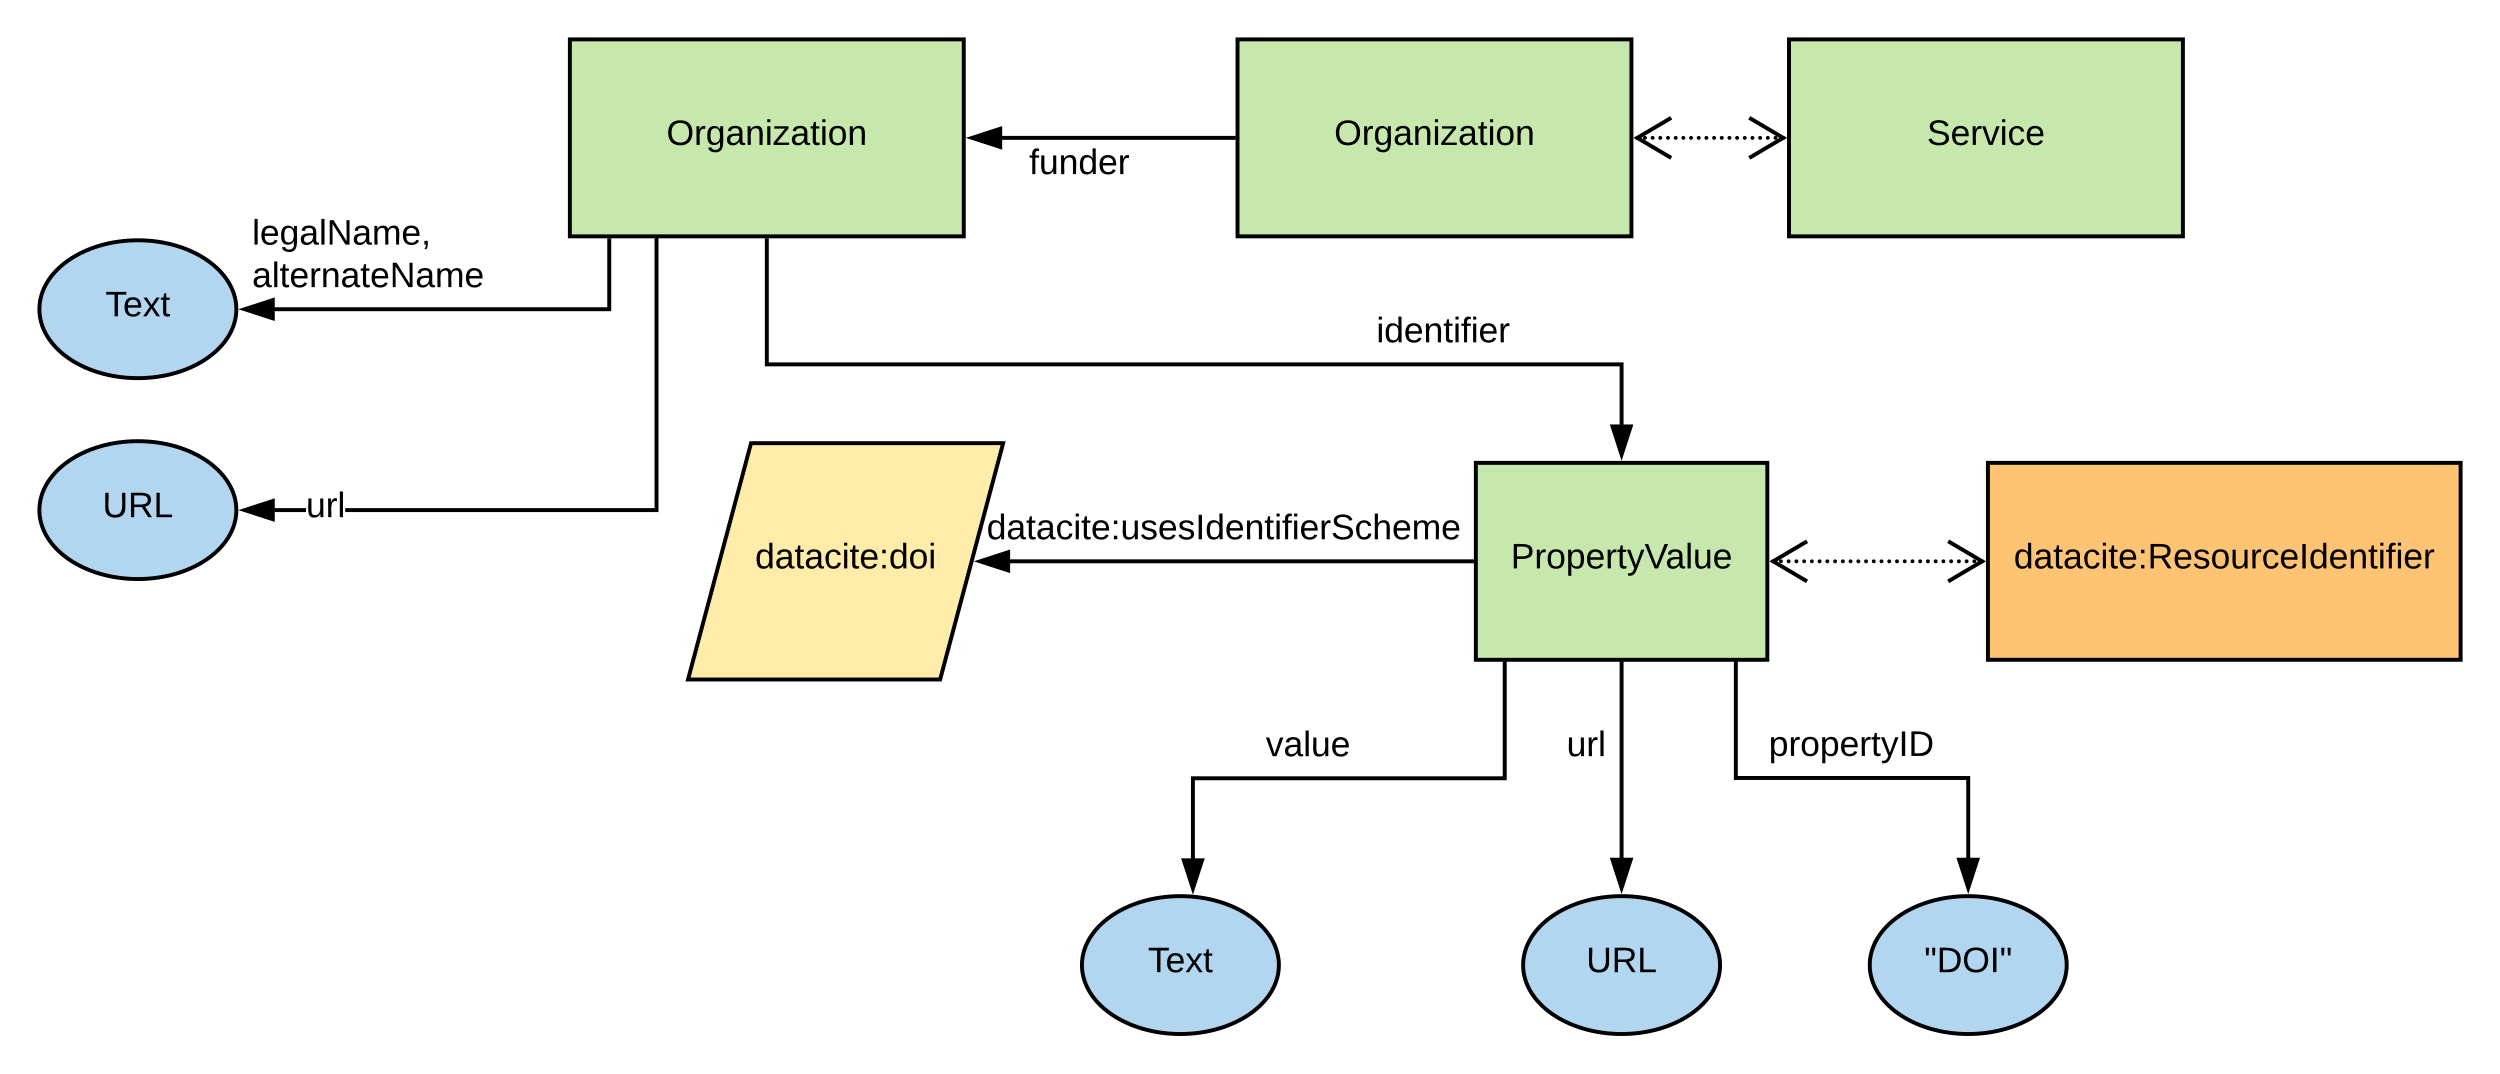
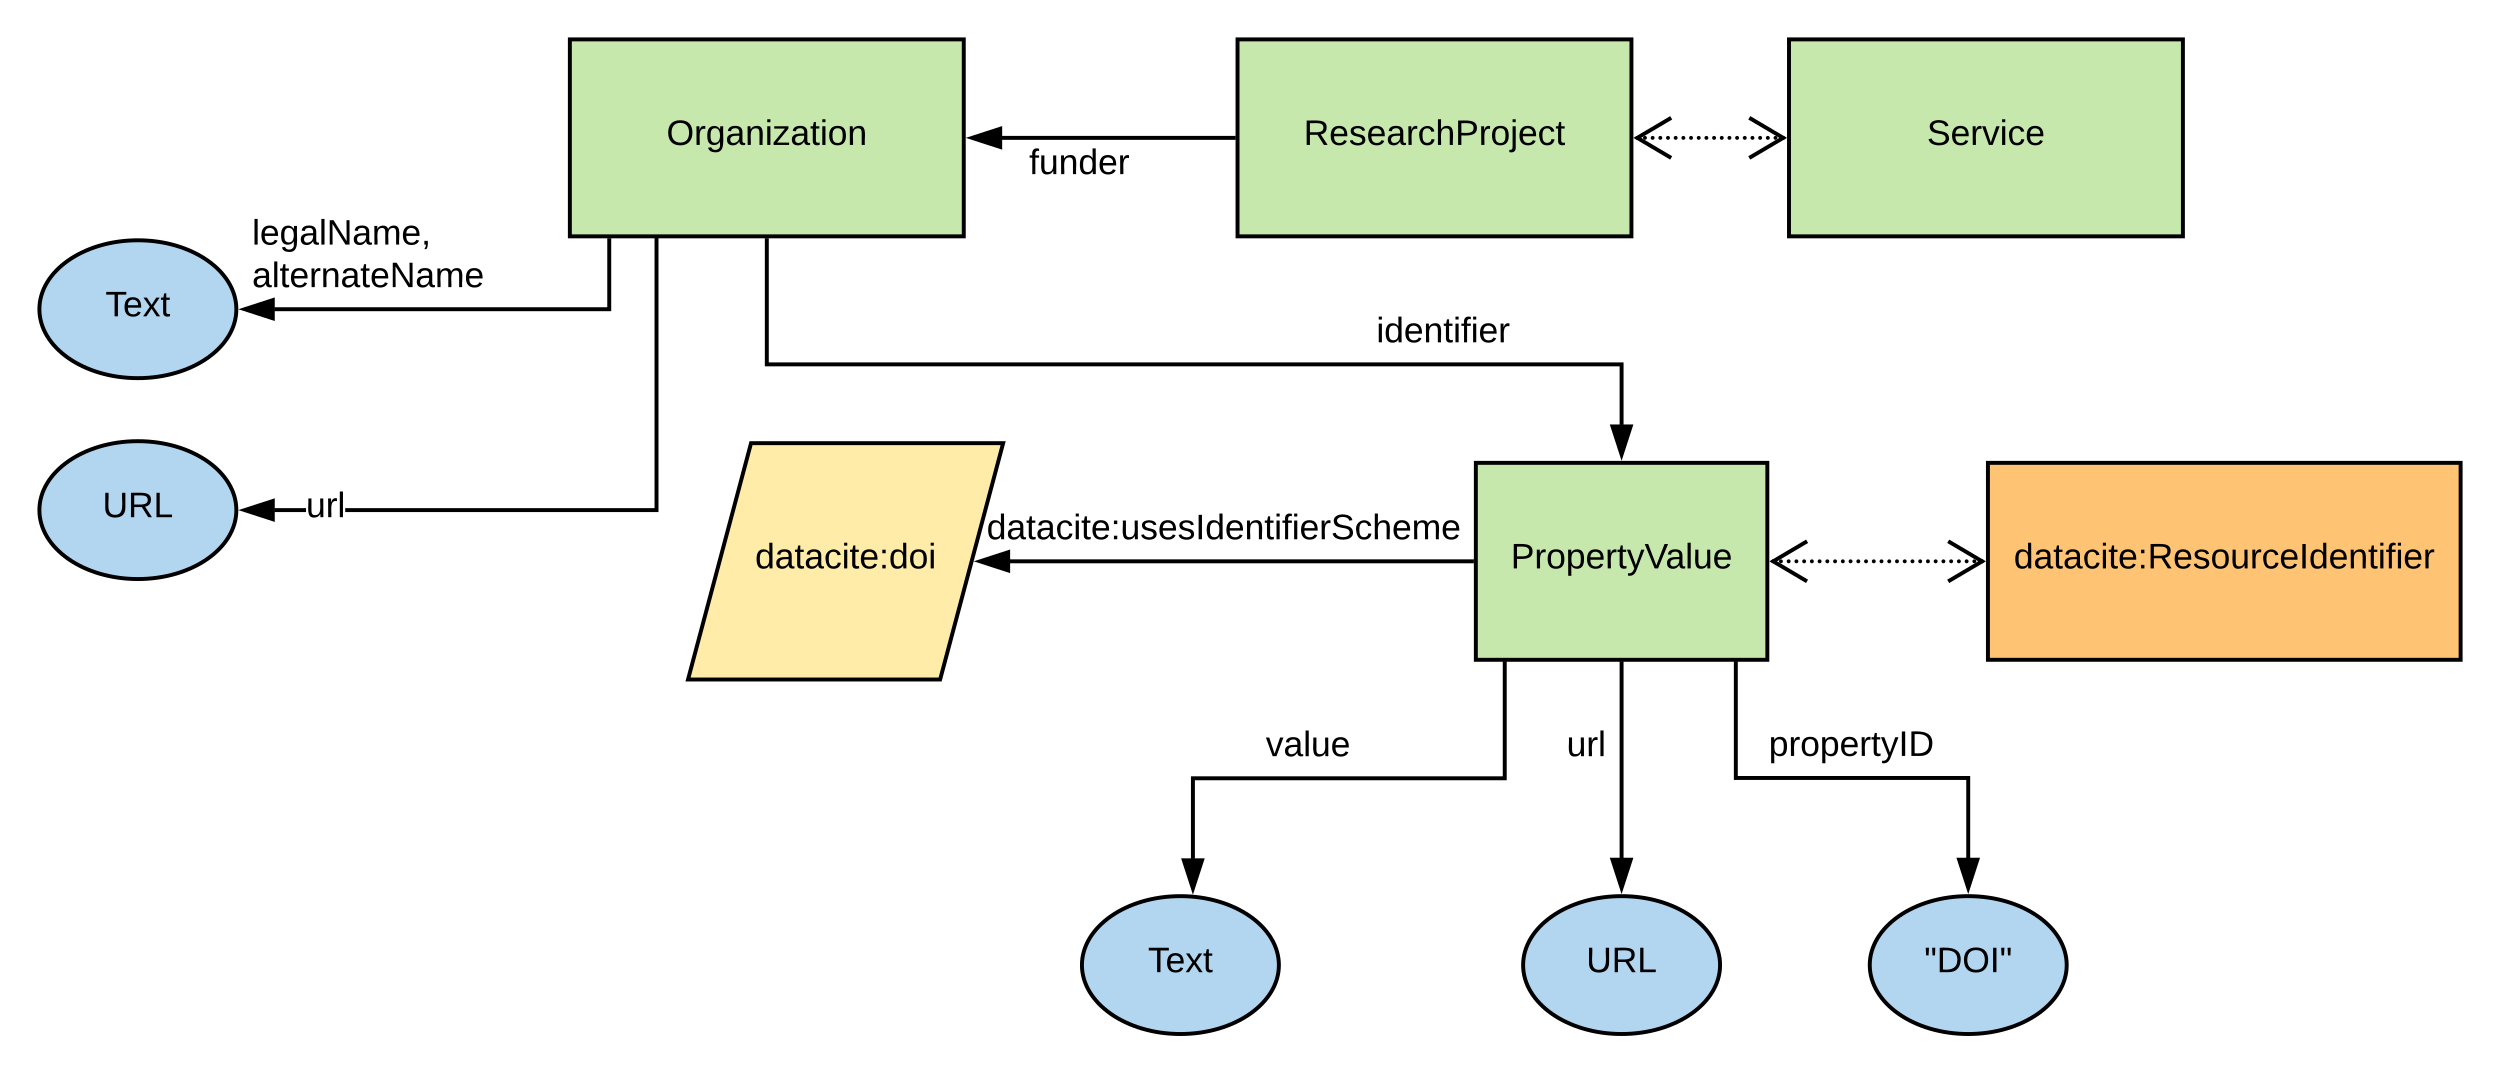
<svg xmlns="http://www.w3.org/2000/svg" xmlns:ns1="lucid" xmlns:xlink="http://www.w3.org/1999/xlink" width="1269.33" height="545">
  <g transform="translate(-90.66667 1229)" ns1:page-tab-id="0_0">
    <path d="M840-994h148v100H840z" stroke="#000" stroke-width="2" fill="#c7e8ac" />
    <use xlink:href="#a" transform="matrix(1,0,0,1,845,-989) translate(12.75 48.6)" />
    <path d="M480-1108v64h434v30.76" stroke="#000" stroke-width="2" fill="none" />
    <path d="M481-1108h-2v-1h2zM914-998.24l-4.64-14.26h9.28z" />
    <path d="M914-995l-6-18.5h12zm-3.26-16.5l3.26 10.03 3.26-10.03z" />
    <use xlink:href="#b" transform="matrix(1,0,0,1,789.5046,-1069.6) translate(0 14.4)" />
    <path d="M1100-994h240v100h-240z" stroke="#000" stroke-width="2" fill="#ffc374" />
    <use xlink:href="#c" transform="matrix(1,0,0,1,1105,-989) translate(8.15 48.6)" />
    <path d="M1097.04-944H990.96" fill="none" />
    <path d="M1098.04-944c0 .55-.45 1-1 1-.56 0-1-.45-1-1s.44-1 1-1c.55 0 1 .45 1 1zm-3.93 0c0 .55-.44 1-1 1-.55 0-1-.45-1-1s.45-1 1-1c.56 0 1 .45 1 1zm-3.92 0c0 .55-.45 1-1 1s-1-.45-1-1 .45-1 1-1 1 .45 1 1zm-3.93 0c0 .55-.45 1-1 1s-1-.45-1-1 .45-1 1-1 1 .45 1 1zm-3.93 0c0 .55-.45 1-1 1s-1-.45-1-1 .45-1 1-1 1 .45 1 1zm-3.93 0c0 .55-.45 1-1 1-.56 0-1-.45-1-1s.44-1 1-1c.55 0 1 .45 1 1zm-3.94 0c0 .55-.44 1-1 1-.55 0-1-.45-1-1s.45-1 1-1c.56 0 1 .45 1 1zm-3.92 0c0 .55-.45 1-1 1-.56 0-1-.45-1-1s.44-1 1-1c.55 0 1 .45 1 1zm-3.93 0c0 .55-.44 1-1 1-.55 0-1-.45-1-1s.45-1 1-1c.56 0 1 .45 1 1zm-3.92 0c0 .55-.45 1-1 1s-1-.45-1-1 .45-1 1-1 1 .45 1 1zm-3.93 0c0 .55-.45 1-1 1s-1-.45-1-1 .45-1 1-1 1 .45 1 1zm-3.93 0c0 .55-.45 1-1 1s-1-.45-1-1 .45-1 1-1 1 .45 1 1zm-3.93 0c0 .55-.45 1-1 1-.56 0-1-.45-1-1s.44-1 1-1c.55 0 1 .45 1 1zm-3.94 0c0 .55-.44 1-1 1-.55 0-1-.45-1-1s.45-1 1-1c.56 0 1 .45 1 1zm-3.92 0c0 .55-.45 1-1 1-.56 0-1-.45-1-1s.44-1 1-1c.55 0 1 .45 1 1zm-3.93 0c0 .55-.44 1-1 1-.55 0-1-.45-1-1s.45-1 1-1c.56 0 1 .45 1 1zm-3.92 0c0 .55-.45 1-1 1s-1-.45-1-1 .45-1 1-1 1 .45 1 1zm-3.93 0c0 .55-.45 1-1 1s-1-.45-1-1 .45-1 1-1 1 .45 1 1zm-3.93 0c0 .55-.45 1-1 1s-1-.45-1-1 .45-1 1-1 1 .45 1 1zm-3.93 0c0 .55-.45 1-1 1-.56 0-1-.45-1-1s.44-1 1-1c.55 0 1 .45 1 1zm-3.94 0c0 .55-.44 1-1 1-.55 0-1-.45-1-1s.45-1 1-1c.56 0 1 .45 1 1zm-3.92 0c0 .55-.45 1-1 1-.56 0-1-.45-1-1s.44-1 1-1c.55 0 1 .45 1 1zm-3.93 0c0 .55-.44 1-1 1-.55 0-1-.45-1-1s.45-1 1-1c.56 0 1 .45 1 1zm-3.92 0c0 .55-.45 1-1 1s-1-.45-1-1 .45-1 1-1 1 .45 1 1zm-3.93 0c0 .55-.45 1-1 1s-1-.45-1-1 .45-1 1-1 1 .45 1 1zm-3.93 0c0 .55-.45 1-1 1s-1-.45-1-1 .45-1 1-1 1 .45 1 1zm-3.93 0c0 .55-.45 1-1 1-.56 0-1-.45-1-1s.44-1 1-1c.55 0 1 .45 1 1zm-3.94 0c0 .55-.44 1-1 1-.55 0-1-.45-1-1s.45-1 1-1c.56 0 1 .45 1 1z" />
    <path d="M1099-944l-18.67 11.04-1.02-1.72 15.77-9.32-15.76-9.32 1.03-1.72zM1008.7-953.32L992.92-944l15.76 9.32-1.03 1.72L989-944l18.67-11.04z" />
    <path d="M964-739c0 19.33-22.4 35-50 35s-50-15.67-50-35 22.4-35 50-35 50 15.67 50 35z" stroke="#000" stroke-width="2" fill="#b2d6ef" />
    <use xlink:href="#d" transform="matrix(1,0,0,1,869,-769) translate(27.05 33.6)" />
    <path d="M1140-739c0 19.33-22.4 35-50 35s-50-15.67-50-35 22.4-35 50-35 50 15.67 50 35z" stroke="#000" stroke-width="2" fill="#b2d6ef" />
    <use xlink:href="#e" transform="matrix(1,0,0,1,1045,-769) translate(22.675 33.6)" />
    <path d="M740-739c0 19.33-22.4 35-50 35s-50-15.67-50-35 22.4-35 50-35 50 15.67 50 35z" stroke="#000" stroke-width="2" fill="#b2d6ef" />
    <use xlink:href="#f" transform="matrix(1,0,0,1,645,-769) translate(28.525 33.6)" />
    <path d="M472-1004h128l-32 120H440z" stroke="#000" stroke-width="2" fill="#ffeca9" />
    <use xlink:href="#g" transform="matrix(1,0,0,1,445,-999) translate(29.05 58.6)" />
    <path d="M839-944H603.27" stroke="#000" stroke-width="2" fill="none" />
    <path d="M840-943h-1v-2h1zM602.54-939.36L588.27-944l14.27-4.64z" />
    <path d="M603.54-938l-18.5-6 18.5-6zm-12.03-6l10.04 3.26v-6.52z" />
    <use xlink:href="#h" transform="matrix(1,0,0,1,591.6425,-969.6) translate(0 14.4)" />
    <path d="M972-893v59h118v40.76" stroke="#000" stroke-width="2" fill="none" />
    <path d="M973-893h-2v-1h2zM1090-778.24l-4.64-14.26h9.28z" />
    <path d="M1090-775l-6-18.5h12zm-3.26-16.5l3.26 10.03 3.26-10.03z" />
    <use xlink:href="#i" transform="matrix(1,0,0,1,988.7417,-859.6003) translate(0 14.4)" />
    <path d="M914-893v99.76" stroke="#000" stroke-width="2" fill="none" />
    <path d="M915-893h-2v-1h2zM914-778.24l-4.64-14.26h9.28z" />
    <path d="M914-775l-6-18.5h12zm-3.26-16.5l3.26 10.03 3.26-10.03z" />
    <use xlink:href="#j" transform="matrix(1,0,0,1,886.1,-859.4667) translate(0 14.4)" />
    <path d="M854.67-893v59.16H696.35v40.92" stroke="#000" stroke-width="2" fill="none" />
    <path d="M855.67-893h-2v-1h2zM696.35-777.92l-4.63-14.27H701z" />
    <path d="M696.35-774.7l-6-18.5h12zm-3.26-16.5l3.25 10.04 3.26-10.03z" />
    <use xlink:href="#k" transform="matrix(1,0,0,1,733.3515,-859.4427) translate(0 14.4)" />
    <path d="M210.67-1072c0 19.33-22.4 35-50 35-27.62 0-50-15.67-50-35s22.38-35 50-35c27.6 0 50 15.67 50 35z" stroke="#000" stroke-width="2" fill="#b2d6ef" />
    <use xlink:href="#f" transform="matrix(1,0,0,1,115.6667,-1102) translate(28.525 33.6)" />
    <path d="M210.67-970c0 19.33-22.4 35-50 35-27.62 0-50-15.67-50-35s22.38-35 50-35c27.6 0 50 15.67 50 35z" stroke="#000" stroke-width="2" fill="#b2d6ef" />
    <use xlink:href="#d" transform="matrix(1,0,0,1,115.6667,-1000) translate(27.05 33.6)" />
    <path d="M246.05-969H229.9v-2h16.15zM425-969H265.95v-2H423v-137h2zM425-1108h-2v-1h2zM229.17-965.36L214.9-970l14.27-4.64z" />
    <path d="M230.17-964l-18.5-6 18.5-6zm-12.03-6l10.03 3.26v-6.52z" />
-     <use xlink:href="#l" transform="matrix(1,0,0,1,246.05,-980.8) translate(0 14.4)" />
+     <use xlink:href="#j" transform="matrix(1,0,0,1,246.05,-980.8) translate(0 14.4)" />
    <path d="M719-1209h200v100H719z" stroke="#000" stroke-width="2" fill="#c7e8ac" />
-     <use xlink:href="#m" transform="matrix(1,0,0,1,724,-1204) translate(44.075 48.6)" />
+     <use xlink:href="#l" transform="matrix(1,0,0,1,724,-1204) translate(28.6 48.6)" />
    <path d="M999-1209h200v100H999z" stroke="#000" stroke-width="2" fill="#c7e8ac" />
-     <use xlink:href="#n" transform="matrix(1,0,0,1,1004,-1204) translate(65.05 48.6)" />
+     <use xlink:href="#m" transform="matrix(1,0,0,1,1004,-1204) translate(65.05 48.6)" />
    <path d="M921.96-1159h74.08" fill="none" />
    <path d="M922.96-1159c0 .55-.44 1-1 1-.55 0-1-.45-1-1s.45-1 1-1c.56 0 1 .45 1 1zm3.9 0c0 .55-.44 1-1 1-.55 0-1-.45-1-1s.45-1 1-1c.56 0 1 .45 1 1zm3.9 0c0 .55-.45 1-1 1s-1-.45-1-1 .45-1 1-1 1 .45 1 1zm3.9 0c0 .55-.45 1-1 1s-1-.45-1-1 .45-1 1-1 1 .45 1 1zm3.9 0c0 .55-.45 1-1 1s-1-.45-1-1 .45-1 1-1 1 .45 1 1zm3.9 0c0 .55-.45 1-1 1-.56 0-1-.45-1-1s.44-1 1-1c.55 0 1 .45 1 1zm3.9 0c0 .55-.45 1-1 1-.56 0-1-.45-1-1s.44-1 1-1c.55 0 1 .45 1 1zm3.9 0c0 .55-.45 1-1 1-.56 0-1-.45-1-1s.44-1 1-1c.55 0 1 .45 1 1zm3.9 0c0 .55-.46 1-1 1-.56 0-1-.45-1-1s.44-1 1-1c.54 0 1 .45 1 1zm3.9 0c0 .55-.46 1-1 1-.56 0-1-.45-1-1s.44-1 1-1c.54 0 1 .45 1 1zm3.9 0c0 .55-.46 1-1 1-.56 0-1-.45-1-1s.44-1 1-1c.54 0 1 .45 1 1zm3.9 0c0 .55-.46 1-1 1-.56 0-1-.45-1-1s.44-1 1-1c.54 0 1 .45 1 1zm3.9 0c0 .55-.46 1-1 1-.57 0-1-.45-1-1s.43-1 1-1c.54 0 1 .45 1 1zm3.88 0c0 .55-.44 1-1 1-.55 0-1-.45-1-1s.45-1 1-1c.56 0 1 .45 1 1zm3.9 0c0 .55-.44 1-1 1-.55 0-1-.45-1-1s.45-1 1-1c.56 0 1 .45 1 1zm3.9 0c0 .55-.45 1-1 1s-1-.45-1-1 .45-1 1-1 1 .45 1 1zm3.9 0c0 .55-.45 1-1 1s-1-.45-1-1 .45-1 1-1 1 .45 1 1zm3.9 0c0 .55-.45 1-1 1s-1-.45-1-1 .45-1 1-1 1 .45 1 1zm3.9 0c0 .55-.45 1-1 1-.56 0-1-.45-1-1s.44-1 1-1c.55 0 1 .45 1 1zm3.9 0c0 .55-.45 1-1 1-.56 0-1-.45-1-1s.44-1 1-1c.55 0 1 .45 1 1z" />
    <path d="M939.7-1168.32l-15.77 9.32 15.76 9.32-1.03 1.72L920-1159l18.67-11.04zM998-1159l-18.67 11.04-1.02-1.72 15.77-9.32-15.76-9.32 1.03-1.72z" />
    <path d="M380-1209h200v100H380z" stroke="#000" stroke-width="2" fill="#c7e8ac" />
-     <use xlink:href="#m" transform="matrix(1,0,0,1,385,-1204) translate(44.075 48.6)" />
+     <use xlink:href="#n" transform="matrix(1,0,0,1,385,-1204) translate(44.075 48.6)" />
    <path d="M718-1159H599.24" stroke="#000" stroke-width="2" fill="none" />
    <path d="M719-1158h-1v-2h1zM598.5-1154.36l-14.26-4.64 14.26-4.64z" />
    <path d="M599.5-1153l-18.5-6 18.5-6zm-12.03-6l10.03 3.26v-6.52z" />
    <use xlink:href="#o" transform="matrix(1,0,0,1,613.1917,-1155) translate(0 14.4)" />
    <path d="M400-1108v36H229.9" stroke="#000" stroke-width="2" fill="none" />
    <path d="M401-1108h-2v-1h2zM229.17-1067.36L214.9-1072l14.27-4.64z" />
    <path d="M230.17-1066l-18.5-6 18.5-6zm-12.03-6l10.03 3.26v-6.52z" />
    <use xlink:href="#p" transform="matrix(1,0,0,1,218.6836,-1119.2) translate(0 14.4)" />
    <use xlink:href="#q" transform="matrix(1,0,0,1,218.6836,-1119.2) translate(0 36)" />
    <defs>
      <path d="M30-248c87 1 191-15 191 75 0 78-77 80-158 76V0H30v-248zm33 125c57 0 124 11 124-50 0-59-68-47-124-48v98" id="r" />
      <path d="M114-163C36-179 61-72 57 0H25l-1-190h30c1 12-1 29 2 39 6-27 23-49 58-41v29" id="s" />
      <path d="M100-194c62-1 85 37 85 99 1 63-27 99-86 99S16-35 15-95c0-66 28-99 85-99zM99-20c44 1 53-31 53-75 0-43-8-75-51-75s-53 32-53 75 10 74 51 75" id="t" />
      <path d="M115-194c55 1 70 41 70 98S169 2 115 4C84 4 66-9 55-30l1 105H24l-1-265h31l2 30c10-21 28-34 59-34zm-8 174c40 0 45-34 45-75s-6-73-45-74c-42 0-51 32-51 76 0 43 10 73 51 73" id="u" />
      <path d="M100-194c63 0 86 42 84 106H49c0 40 14 67 53 68 26 1 43-12 49-29l28 8c-11 28-37 45-77 45C44 4 14-33 15-96c1-61 26-98 85-98zm52 81c6-60-76-77-97-28-3 7-6 17-6 28h103" id="v" />
      <path d="M59-47c-2 24 18 29 38 22v24C64 9 27 4 27-40v-127H5v-23h24l9-43h21v43h35v23H59v120" id="w" />
      <path d="M179-190L93 31C79 59 56 82 12 73V49c39 6 53-20 64-50L1-190h34L92-34l54-156h33" id="x" />
      <path d="M137 0h-34L2-248h35l83 218 83-218h36" id="y" />
      <path d="M141-36C126-15 110 5 73 4 37 3 15-17 15-53c-1-64 63-63 125-63 3-35-9-54-41-54-24 1-41 7-42 31l-33-3c5-37 33-52 76-52 45 0 72 20 72 64v82c-1 20 7 32 28 27v20c-31 9-61-2-59-35zM48-53c0 20 12 33 32 33 41-3 63-29 60-74-43 2-92-5-92 41" id="z" />
      <path d="M24 0v-261h32V0H24" id="A" />
      <path d="M84 4C-5 8 30-112 23-190h32v120c0 31 7 50 39 49 72-2 45-101 50-169h31l1 190h-30c-1-10 1-25-2-33-11 22-28 36-60 37" id="B" />
      <g id="a">
        <use transform="matrix(0.05,0,0,0.05,0,0)" xlink:href="#r" />
        <use transform="matrix(0.05,0,0,0.05,12,0)" xlink:href="#s" />
        <use transform="matrix(0.05,0,0,0.05,17.95,0)" xlink:href="#t" />
        <use transform="matrix(0.05,0,0,0.05,27.95,0)" xlink:href="#u" />
        <use transform="matrix(0.05,0,0,0.05,37.95,0)" xlink:href="#v" />
        <use transform="matrix(0.05,0,0,0.05,47.95,0)" xlink:href="#s" />
        <use transform="matrix(0.05,0,0,0.05,53.9,0)" xlink:href="#w" />
        <use transform="matrix(0.05,0,0,0.05,58.9,0)" xlink:href="#x" />
        <use transform="matrix(0.05,0,0,0.05,67.9,0)" xlink:href="#y" />
        <use transform="matrix(0.05,0,0,0.05,78.55,0)" xlink:href="#z" />
        <use transform="matrix(0.05,0,0,0.05,88.55,0)" xlink:href="#A" />
        <use transform="matrix(0.05,0,0,0.05,92.5,0)" xlink:href="#B" />
        <use transform="matrix(0.05,0,0,0.05,102.5,0)" xlink:href="#v" />
      </g>
      <path d="M24-231v-30h32v30H24zM24 0v-190h32V0H24" id="C" />
      <path d="M85-194c31 0 48 13 60 33l-1-100h32l1 261h-30c-2-10 0-23-3-31C134-8 116 4 85 4 32 4 16-35 15-94c0-66 23-100 70-100zm9 24c-40 0-46 34-46 75 0 40 6 74 45 74 42 0 51-32 51-76 0-42-9-74-50-73" id="D" />
      <path d="M117-194c89-4 53 116 60 194h-32v-121c0-31-8-49-39-48C34-167 62-67 57 0H25l-1-190h30c1 10-1 24 2 32 11-22 29-35 61-36" id="E" />
      <path d="M101-234c-31-9-42 10-38 44h38v23H63V0H32v-167H5v-23h27c-7-52 17-82 69-68v24" id="F" />
      <g id="b">
        <use transform="matrix(0.05,0,0,0.05,0,0)" xlink:href="#C" />
        <use transform="matrix(0.05,0,0,0.05,3.95,0)" xlink:href="#D" />
        <use transform="matrix(0.05,0,0,0.05,13.95,0)" xlink:href="#v" />
        <use transform="matrix(0.05,0,0,0.05,23.95,0)" xlink:href="#E" />
        <use transform="matrix(0.05,0,0,0.05,33.95,0)" xlink:href="#w" />
        <use transform="matrix(0.05,0,0,0.05,38.95,0)" xlink:href="#C" />
        <use transform="matrix(0.05,0,0,0.05,42.9,0)" xlink:href="#F" />
        <use transform="matrix(0.05,0,0,0.05,47.9,0)" xlink:href="#C" />
        <use transform="matrix(0.05,0,0,0.05,51.85,0)" xlink:href="#v" />
        <use transform="matrix(0.05,0,0,0.05,61.85,0)" xlink:href="#s" />
      </g>
      <path d="M96-169c-40 0-48 33-48 73s9 75 48 75c24 0 41-14 43-38l32 2c-6 37-31 61-74 61-59 0-76-41-82-99-10-93 101-131 147-64 4 7 5 14 7 22l-32 3c-4-21-16-35-41-35" id="G" />
      <path d="M33-154v-36h34v36H33zM33 0v-36h34V0H33" id="H" />
      <path d="M233-177c-1 41-23 64-60 70L243 0h-38l-65-103H63V0H30v-248c88 3 205-21 203 71zM63-129c60-2 137 13 137-47 0-61-80-42-137-45v92" id="I" />
      <path d="M135-143c-3-34-86-38-87 0 15 53 115 12 119 90S17 21 10-45l28-5c4 36 97 45 98 0-10-56-113-15-118-90-4-57 82-63 122-42 12 7 21 19 24 35" id="J" />
      <path d="M33 0v-248h34V0H33" id="K" />
      <g id="c">
        <use transform="matrix(0.05,0,0,0.05,0,0)" xlink:href="#D" />
        <use transform="matrix(0.05,0,0,0.05,10,0)" xlink:href="#z" />
        <use transform="matrix(0.05,0,0,0.05,20,0)" xlink:href="#w" />
        <use transform="matrix(0.05,0,0,0.05,25,0)" xlink:href="#z" />
        <use transform="matrix(0.05,0,0,0.05,35,0)" xlink:href="#G" />
        <use transform="matrix(0.05,0,0,0.05,44,0)" xlink:href="#C" />
        <use transform="matrix(0.05,0,0,0.05,47.95,0)" xlink:href="#w" />
        <use transform="matrix(0.05,0,0,0.05,52.95,0)" xlink:href="#v" />
        <use transform="matrix(0.05,0,0,0.05,62.95,0)" xlink:href="#H" />
        <use transform="matrix(0.05,0,0,0.05,67.95,0)" xlink:href="#I" />
        <use transform="matrix(0.05,0,0,0.05,80.9,0)" xlink:href="#v" />
        <use transform="matrix(0.05,0,0,0.05,90.9,0)" xlink:href="#J" />
        <use transform="matrix(0.05,0,0,0.05,99.9,0)" xlink:href="#t" />
        <use transform="matrix(0.05,0,0,0.05,109.9,0)" xlink:href="#B" />
        <use transform="matrix(0.05,0,0,0.05,119.9,0)" xlink:href="#s" />
        <use transform="matrix(0.05,0,0,0.05,125.85,0)" xlink:href="#G" />
        <use transform="matrix(0.05,0,0,0.05,134.85,0)" xlink:href="#v" />
        <use transform="matrix(0.05,0,0,0.05,144.85,0)" xlink:href="#K" />
        <use transform="matrix(0.05,0,0,0.05,149.85,0)" xlink:href="#D" />
        <use transform="matrix(0.05,0,0,0.05,159.85,0)" xlink:href="#v" />
        <use transform="matrix(0.05,0,0,0.05,169.85,0)" xlink:href="#E" />
        <use transform="matrix(0.05,0,0,0.05,179.85,0)" xlink:href="#w" />
        <use transform="matrix(0.05,0,0,0.05,184.85,0)" xlink:href="#C" />
        <use transform="matrix(0.05,0,0,0.05,188.8,0)" xlink:href="#F" />
        <use transform="matrix(0.05,0,0,0.05,193.8,0)" xlink:href="#C" />
        <use transform="matrix(0.05,0,0,0.05,197.75,0)" xlink:href="#v" />
        <use transform="matrix(0.05,0,0,0.05,207.75,0)" xlink:href="#s" />
      </g>
      <path d="M232-93c-1 65-40 97-104 97C67 4 28-28 28-90v-158h33c8 89-33 224 67 224 102 0 64-133 71-224h33v155" id="L" />
      <path d="M30 0v-248h33v221h125V0H30" id="M" />
      <g id="d">
        <use transform="matrix(0.05,0,0,0.05,0,0)" xlink:href="#L" />
        <use transform="matrix(0.05,0,0,0.05,12.95,0)" xlink:href="#I" />
        <use transform="matrix(0.05,0,0,0.05,25.9,0)" xlink:href="#M" />
      </g>
      <path d="M109-170H84l-4-78h32zm-65 0H19l-4-78h33" id="N" />
      <path d="M30-248c118-7 216 8 213 122C240-48 200 0 122 0H30v-248zM63-27c89 8 146-16 146-99s-60-101-146-95v194" id="O" />
      <path d="M140-251c81 0 123 46 123 126C263-46 219 4 140 4 59 4 17-45 17-125s42-126 123-126zm0 227c63 0 89-41 89-101s-29-99-89-99c-61 0-89 39-89 99S79-25 140-24" id="P" />
      <g id="e">
        <use transform="matrix(0.05,0,0,0.05,0,0)" xlink:href="#N" />
        <use transform="matrix(0.05,0,0,0.05,6.35,0)" xlink:href="#O" />
        <use transform="matrix(0.05,0,0,0.05,19.3,0)" xlink:href="#P" />
        <use transform="matrix(0.05,0,0,0.05,33.3,0)" xlink:href="#K" />
        <use transform="matrix(0.05,0,0,0.05,38.3,0)" xlink:href="#N" />
      </g>
      <path d="M127-220V0H93v-220H8v-28h204v28h-85" id="Q" />
      <path d="M141 0L90-78 38 0H4l68-98-65-92h35l48 74 47-74h35l-64 92 68 98h-35" id="R" />
      <g id="f">
        <use transform="matrix(0.05,0,0,0.05,0,0)" xlink:href="#Q" />
        <use transform="matrix(0.05,0,0,0.05,8.95,0)" xlink:href="#v" />
        <use transform="matrix(0.05,0,0,0.05,18.95,0)" xlink:href="#R" />
        <use transform="matrix(0.05,0,0,0.05,27.95,0)" xlink:href="#w" />
      </g>
      <g id="g">
        <use transform="matrix(0.05,0,0,0.05,0,0)" xlink:href="#D" />
        <use transform="matrix(0.05,0,0,0.05,10,0)" xlink:href="#z" />
        <use transform="matrix(0.05,0,0,0.05,20,0)" xlink:href="#w" />
        <use transform="matrix(0.05,0,0,0.05,25,0)" xlink:href="#z" />
        <use transform="matrix(0.05,0,0,0.05,35,0)" xlink:href="#G" />
        <use transform="matrix(0.05,0,0,0.05,44,0)" xlink:href="#C" />
        <use transform="matrix(0.05,0,0,0.05,47.95,0)" xlink:href="#w" />
        <use transform="matrix(0.05,0,0,0.05,52.95,0)" xlink:href="#v" />
        <use transform="matrix(0.05,0,0,0.05,62.95,0)" xlink:href="#H" />
        <use transform="matrix(0.05,0,0,0.05,67.95,0)" xlink:href="#D" />
        <use transform="matrix(0.05,0,0,0.05,77.95,0)" xlink:href="#t" />
        <use transform="matrix(0.05,0,0,0.05,87.95,0)" xlink:href="#C" />
      </g>
      <path d="M185-189c-5-48-123-54-124 2 14 75 158 14 163 119 3 78-121 87-175 55-17-10-28-26-33-46l33-7c5 56 141 63 141-1 0-78-155-14-162-118-5-82 145-84 179-34 5 7 8 16 11 25" id="S" />
      <path d="M106-169C34-169 62-67 57 0H25v-261h32l-1 103c12-21 28-36 61-36 89 0 53 116 60 194h-32v-121c2-32-8-49-39-48" id="T" />
      <path d="M210-169c-67 3-38 105-44 169h-31v-121c0-29-5-50-35-48C34-165 62-65 56 0H25l-1-190h30c1 10-1 24 2 32 10-44 99-50 107 0 11-21 27-35 58-36 85-2 47 119 55 194h-31v-121c0-29-5-49-35-48" id="U" />
      <g id="h">
        <use transform="matrix(0.05,0,0,0.05,0,0)" xlink:href="#D" />
        <use transform="matrix(0.05,0,0,0.05,10,0)" xlink:href="#z" />
        <use transform="matrix(0.05,0,0,0.05,20,0)" xlink:href="#w" />
        <use transform="matrix(0.05,0,0,0.05,25,0)" xlink:href="#z" />
        <use transform="matrix(0.05,0,0,0.05,35,0)" xlink:href="#G" />
        <use transform="matrix(0.05,0,0,0.05,44,0)" xlink:href="#C" />
        <use transform="matrix(0.05,0,0,0.05,47.95,0)" xlink:href="#w" />
        <use transform="matrix(0.05,0,0,0.05,52.95,0)" xlink:href="#v" />
        <use transform="matrix(0.05,0,0,0.05,62.95,0)" xlink:href="#H" />
        <use transform="matrix(0.05,0,0,0.05,67.95,0)" xlink:href="#B" />
        <use transform="matrix(0.05,0,0,0.05,77.95,0)" xlink:href="#J" />
        <use transform="matrix(0.05,0,0,0.05,86.95,0)" xlink:href="#v" />
        <use transform="matrix(0.05,0,0,0.05,96.95,0)" xlink:href="#J" />
        <use transform="matrix(0.05,0,0,0.05,105.95,0)" xlink:href="#K" />
        <use transform="matrix(0.05,0,0,0.05,110.95,0)" xlink:href="#D" />
        <use transform="matrix(0.05,0,0,0.05,120.95,0)" xlink:href="#v" />
        <use transform="matrix(0.05,0,0,0.05,130.95,0)" xlink:href="#E" />
        <use transform="matrix(0.05,0,0,0.05,140.95,0)" xlink:href="#w" />
        <use transform="matrix(0.05,0,0,0.05,145.95,0)" xlink:href="#C" />
        <use transform="matrix(0.05,0,0,0.05,149.9,0)" xlink:href="#F" />
        <use transform="matrix(0.05,0,0,0.05,154.9,0)" xlink:href="#C" />
        <use transform="matrix(0.05,0,0,0.05,158.85,0)" xlink:href="#v" />
        <use transform="matrix(0.05,0,0,0.05,168.85,0)" xlink:href="#s" />
        <use transform="matrix(0.05,0,0,0.05,174.8,0)" xlink:href="#S" />
        <use transform="matrix(0.05,0,0,0.05,186.8,0)" xlink:href="#G" />
        <use transform="matrix(0.05,0,0,0.05,195.8,0)" xlink:href="#T" />
        <use transform="matrix(0.05,0,0,0.05,205.8,0)" xlink:href="#v" />
        <use transform="matrix(0.05,0,0,0.05,215.8,0)" xlink:href="#U" />
        <use transform="matrix(0.05,0,0,0.05,230.75,0)" xlink:href="#v" />
      </g>
      <g id="i">
        <use transform="matrix(0.05,0,0,0.05,0,0)" xlink:href="#u" />
        <use transform="matrix(0.05,0,0,0.05,10,0)" xlink:href="#s" />
        <use transform="matrix(0.05,0,0,0.05,15.95,0)" xlink:href="#t" />
        <use transform="matrix(0.05,0,0,0.05,25.95,0)" xlink:href="#u" />
        <use transform="matrix(0.05,0,0,0.05,35.95,0)" xlink:href="#v" />
        <use transform="matrix(0.05,0,0,0.05,45.95,0)" xlink:href="#s" />
        <use transform="matrix(0.05,0,0,0.05,51.9,0)" xlink:href="#w" />
        <use transform="matrix(0.05,0,0,0.05,56.9,0)" xlink:href="#x" />
        <use transform="matrix(0.05,0,0,0.05,65.9,0)" xlink:href="#K" />
        <use transform="matrix(0.05,0,0,0.05,70.9,0)" xlink:href="#O" />
      </g>
      <g id="j">
        <use transform="matrix(0.05,0,0,0.05,0,0)" xlink:href="#B" />
        <use transform="matrix(0.05,0,0,0.05,10,0)" xlink:href="#s" />
        <use transform="matrix(0.05,0,0,0.05,15.95,0)" xlink:href="#A" />
      </g>
      <path d="M108 0H70L1-190h34L89-25l56-165h34" id="V" />
      <g id="k">
        <use transform="matrix(0.05,0,0,0.05,0,0)" xlink:href="#V" />
        <use transform="matrix(0.05,0,0,0.05,9,0)" xlink:href="#z" />
        <use transform="matrix(0.05,0,0,0.05,19,0)" xlink:href="#A" />
        <use transform="matrix(0.05,0,0,0.05,22.95,0)" xlink:href="#B" />
        <use transform="matrix(0.05,0,0,0.05,32.95,0)" xlink:href="#v" />
      </g>
+       <path d="M24-231v-30h32v30H24zM-9 49c24 4 33-6 33-30v-209h32V24c2 40-23 58-65 49V49" id="W" />
      <g id="l">
-         <use transform="matrix(0.05,0,0,0.05,0,0)" xlink:href="#B" />
-         <use transform="matrix(0.05,0,0,0.05,10,0)" xlink:href="#s" />
-         <use transform="matrix(0.05,0,0,0.05,15.95,0)" xlink:href="#A" />
-       </g>
-       <path d="M177-190C167-65 218 103 67 71c-23-6-38-20-44-43l32-5c15 47 100 32 89-28v-30C133-14 115 1 83 1 29 1 15-40 15-95c0-56 16-97 71-98 29-1 48 16 59 35 1-10 0-23 2-32h30zM94-22c36 0 50-32 50-73 0-42-14-75-50-75-39 0-46 34-46 75s6 73 46 73" id="W" />
-       <path d="M9 0v-24l116-142H16v-24h144v24L44-24h123V0H9" id="X" />
+         <use transform="matrix(0.05,0,0,0.05,0,0)" xlink:href="#I" />
+         <use transform="matrix(0.05,0,0,0.05,12.95,0)" xlink:href="#v" />
+         <use transform="matrix(0.05,0,0,0.05,22.95,0)" xlink:href="#J" />
+         <use transform="matrix(0.05,0,0,0.05,31.95,0)" xlink:href="#v" />
+         <use transform="matrix(0.05,0,0,0.05,41.95,0)" xlink:href="#z" />
+         <use transform="matrix(0.05,0,0,0.05,51.95,0)" xlink:href="#s" />
+         <use transform="matrix(0.05,0,0,0.05,57.9,0)" xlink:href="#G" />
+         <use transform="matrix(0.05,0,0,0.05,66.9,0)" xlink:href="#T" />
+         <use transform="matrix(0.05,0,0,0.05,76.9,0)" xlink:href="#r" />
+         <use transform="matrix(0.05,0,0,0.05,88.9,0)" xlink:href="#s" />
+         <use transform="matrix(0.05,0,0,0.05,94.85,0)" xlink:href="#t" />
+         <use transform="matrix(0.05,0,0,0.05,104.85,0)" xlink:href="#W" />
+         <use transform="matrix(0.05,0,0,0.05,108.8,0)" xlink:href="#v" />
+         <use transform="matrix(0.05,0,0,0.05,118.8,0)" xlink:href="#G" />
+         <use transform="matrix(0.05,0,0,0.05,127.8,0)" xlink:href="#w" />
+       </g>
      <g id="m">
-         <use transform="matrix(0.05,0,0,0.05,0,0)" xlink:href="#P" />
-         <use transform="matrix(0.05,0,0,0.05,14,0)" xlink:href="#s" />
-         <use transform="matrix(0.05,0,0,0.05,19.95,0)" xlink:href="#W" />
-         <use transform="matrix(0.05,0,0,0.05,29.95,0)" xlink:href="#z" />
-         <use transform="matrix(0.05,0,0,0.05,39.95,0)" xlink:href="#E" />
-         <use transform="matrix(0.05,0,0,0.05,49.95,0)" xlink:href="#C" />
-         <use transform="matrix(0.05,0,0,0.05,53.9,0)" xlink:href="#X" />
-         <use transform="matrix(0.05,0,0,0.05,62.9,0)" xlink:href="#z" />
-         <use transform="matrix(0.05,0,0,0.05,72.9,0)" xlink:href="#w" />
-         <use transform="matrix(0.05,0,0,0.05,77.9,0)" xlink:href="#C" />
-         <use transform="matrix(0.05,0,0,0.05,81.85,0)" xlink:href="#t" />
-         <use transform="matrix(0.05,0,0,0.05,91.85,0)" xlink:href="#E" />
-       </g>
-       <g id="n">
        <use transform="matrix(0.05,0,0,0.05,0,0)" xlink:href="#S" />
        <use transform="matrix(0.05,0,0,0.05,12,0)" xlink:href="#v" />
        <use transform="matrix(0.05,0,0,0.05,22,0)" xlink:href="#s" />
        <use transform="matrix(0.05,0,0,0.05,27.95,0)" xlink:href="#V" />
        <use transform="matrix(0.05,0,0,0.05,36.95,0)" xlink:href="#C" />
        <use transform="matrix(0.05,0,0,0.05,40.9,0)" xlink:href="#G" />
        <use transform="matrix(0.05,0,0,0.05,49.9,0)" xlink:href="#v" />
      </g>
+       <path d="M177-190C167-65 218 103 67 71c-23-6-38-20-44-43l32-5c15 47 100 32 89-28v-30C133-14 115 1 83 1 29 1 15-40 15-95c0-56 16-97 71-98 29-1 48 16 59 35 1-10 0-23 2-32h30zM94-22c36 0 50-32 50-73 0-42-14-75-50-75-39 0-46 34-46 75s6 73 46 73" id="X" />
+       <path d="M9 0v-24l116-142H16v-24h144v24L44-24h123V0H9" id="Y" />
+       <g id="n">
+         <use transform="matrix(0.05,0,0,0.05,0,0)" xlink:href="#P" />
+         <use transform="matrix(0.05,0,0,0.05,14,0)" xlink:href="#s" />
+         <use transform="matrix(0.05,0,0,0.05,19.95,0)" xlink:href="#X" />
+         <use transform="matrix(0.05,0,0,0.05,29.95,0)" xlink:href="#z" />
+         <use transform="matrix(0.05,0,0,0.05,39.95,0)" xlink:href="#E" />
+         <use transform="matrix(0.05,0,0,0.05,49.95,0)" xlink:href="#C" />
+         <use transform="matrix(0.05,0,0,0.05,53.9,0)" xlink:href="#Y" />
+         <use transform="matrix(0.05,0,0,0.05,62.9,0)" xlink:href="#z" />
+         <use transform="matrix(0.05,0,0,0.05,72.9,0)" xlink:href="#w" />
+         <use transform="matrix(0.05,0,0,0.05,77.9,0)" xlink:href="#C" />
+         <use transform="matrix(0.05,0,0,0.05,81.85,0)" xlink:href="#t" />
+         <use transform="matrix(0.05,0,0,0.05,91.85,0)" xlink:href="#E" />
+       </g>
      <g id="o">
        <use transform="matrix(0.05,0,0,0.05,0,0)" xlink:href="#F" />
        <use transform="matrix(0.05,0,0,0.05,5,0)" xlink:href="#B" />
        <use transform="matrix(0.05,0,0,0.05,15,0)" xlink:href="#E" />
        <use transform="matrix(0.05,0,0,0.05,25,0)" xlink:href="#D" />
        <use transform="matrix(0.05,0,0,0.05,35,0)" xlink:href="#v" />
        <use transform="matrix(0.05,0,0,0.05,45,0)" xlink:href="#s" />
      </g>
-       <path d="M190 0L58-211 59 0H30v-248h39L202-35l-2-213h31V0h-41" id="Y" />
-       <path d="M68-38c1 34 0 65-14 84H32c9-13 17-26 17-46H33v-38h35" id="Z" />
+       <path d="M190 0L58-211 59 0H30v-248h39L202-35l-2-213h31V0h-41" id="Z" />
+       <path d="M68-38c1 34 0 65-14 84H32c9-13 17-26 17-46H33v-38h35" id="aa" />
      <g id="p">
        <use transform="matrix(0.05,0,0,0.05,0,0)" xlink:href="#A" />
        <use transform="matrix(0.05,0,0,0.05,3.95,0)" xlink:href="#v" />
-         <use transform="matrix(0.05,0,0,0.05,13.95,0)" xlink:href="#W" />
+         <use transform="matrix(0.05,0,0,0.05,13.95,0)" xlink:href="#X" />
        <use transform="matrix(0.05,0,0,0.05,23.95,0)" xlink:href="#z" />
        <use transform="matrix(0.05,0,0,0.05,33.95,0)" xlink:href="#A" />
-         <use transform="matrix(0.05,0,0,0.05,37.9,0)" xlink:href="#Y" />
+         <use transform="matrix(0.05,0,0,0.05,37.9,0)" xlink:href="#Z" />
        <use transform="matrix(0.05,0,0,0.05,50.85,0)" xlink:href="#z" />
        <use transform="matrix(0.05,0,0,0.05,60.85,0)" xlink:href="#U" />
        <use transform="matrix(0.05,0,0,0.05,75.8,0)" xlink:href="#v" />
-         <use transform="matrix(0.05,0,0,0.05,85.8,0)" xlink:href="#Z" />
+         <use transform="matrix(0.05,0,0,0.05,85.8,0)" xlink:href="#aa" />
      </g>
      <g id="q">
        <use transform="matrix(0.05,0,0,0.05,0,0)" xlink:href="#z" />
        <use transform="matrix(0.05,0,0,0.05,10,0)" xlink:href="#A" />
        <use transform="matrix(0.05,0,0,0.05,13.95,0)" xlink:href="#w" />
        <use transform="matrix(0.05,0,0,0.05,18.95,0)" xlink:href="#v" />
        <use transform="matrix(0.05,0,0,0.05,28.95,0)" xlink:href="#s" />
        <use transform="matrix(0.05,0,0,0.05,34.9,0)" xlink:href="#E" />
        <use transform="matrix(0.05,0,0,0.05,44.9,0)" xlink:href="#z" />
        <use transform="matrix(0.05,0,0,0.05,54.9,0)" xlink:href="#w" />
        <use transform="matrix(0.05,0,0,0.05,59.9,0)" xlink:href="#v" />
-         <use transform="matrix(0.05,0,0,0.05,69.9,0)" xlink:href="#Y" />
+         <use transform="matrix(0.05,0,0,0.05,69.9,0)" xlink:href="#Z" />
        <use transform="matrix(0.05,0,0,0.05,82.85,0)" xlink:href="#z" />
        <use transform="matrix(0.05,0,0,0.05,92.85,0)" xlink:href="#U" />
        <use transform="matrix(0.05,0,0,0.05,107.8,0)" xlink:href="#v" />
      </g>
    </defs>
  </g>
</svg>
